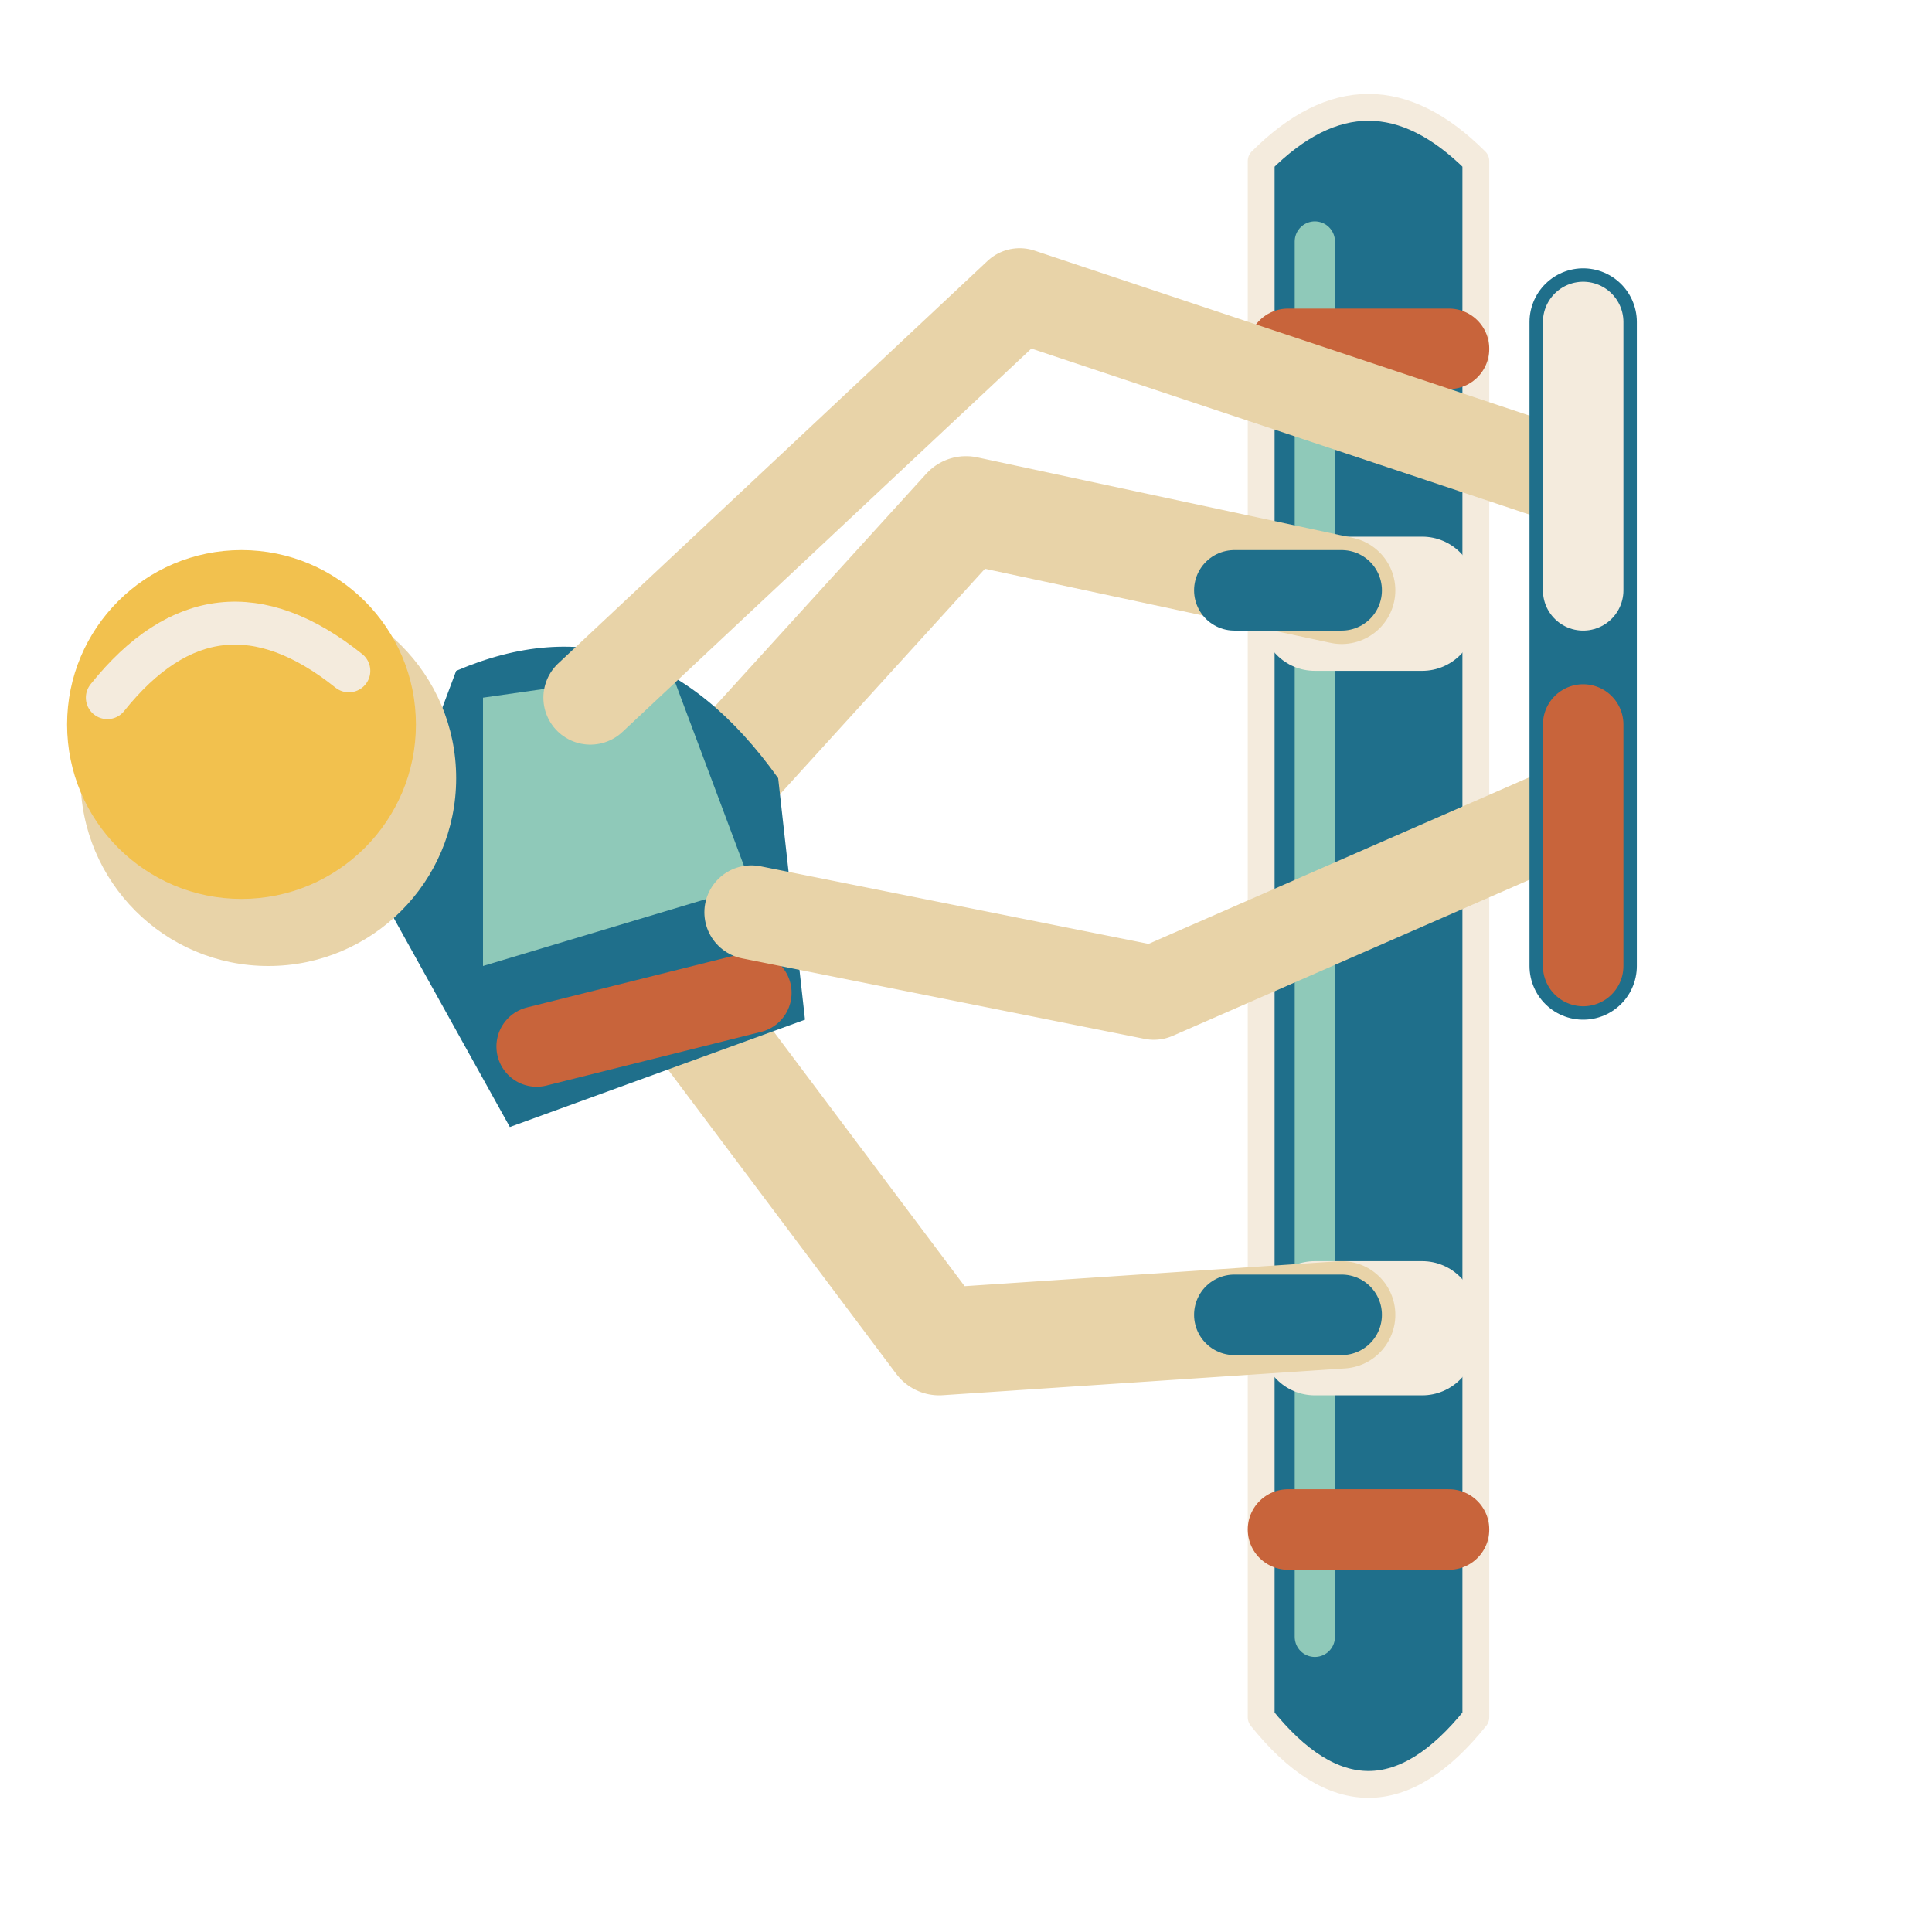
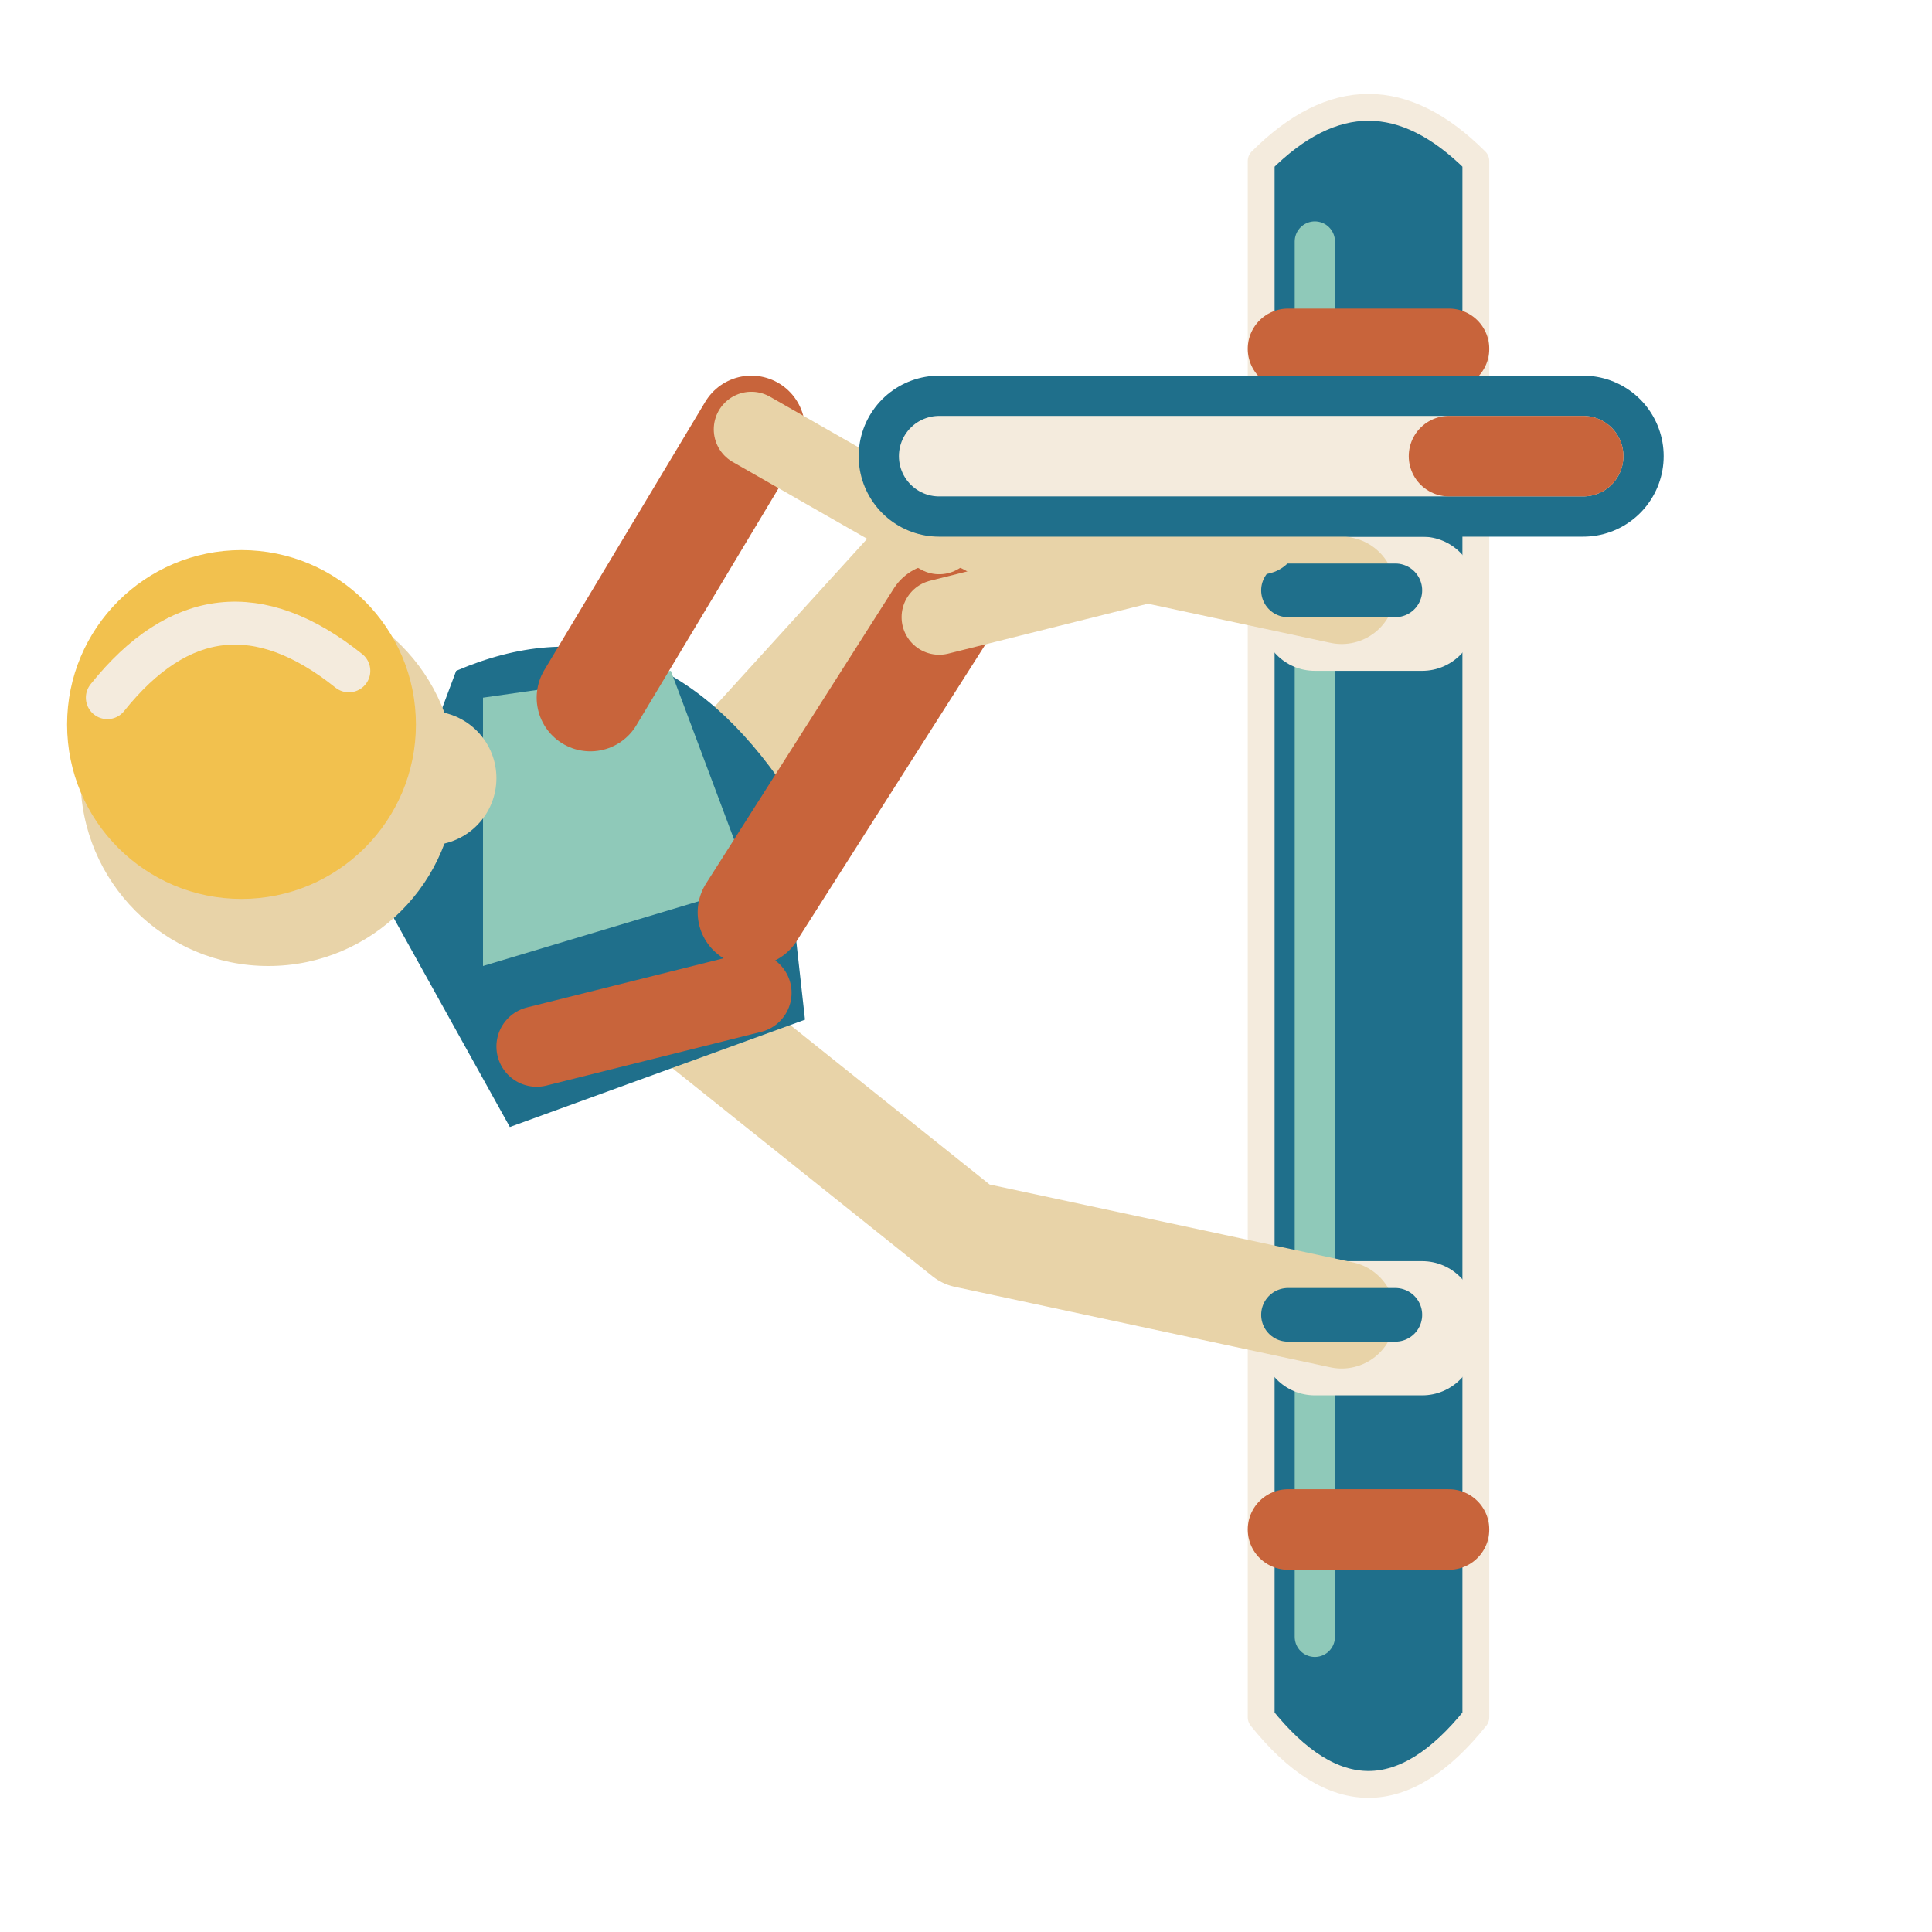
<svg xmlns="http://www.w3.org/2000/svg" width="72" height="72" viewBox="0 0 72 72">
  <g stroke-linecap="round" stroke-linejoin="round">
    <path d="M47 6 Q51 2 55 6 L55 64 Q51 69 47 64Z" fill="#1F6F8B" stroke="#F4EBDD" stroke-width="1" />
    <path d="M49 9 L49 61" fill="none" stroke="#8FC9B9" stroke-width="1.5" />
    <rect x="47" y="20" width="8" height="5" rx="2" fill="#F4EBDD" />
    <rect x="47" y="47" width="8" height="5" rx="2" fill="#F4EBDD" />
    <path d="M48 13 L54 13 M48 57 L54 57" fill="none" stroke="#C8643B" stroke-width="3" />
-     <path d="M50 22 L36 19 L26 30 M50 49 L35 50 L26 38" fill="none" stroke="#E8D3A8" stroke-width="4" />
-     <path d="M50 22 L46 22 M50 49 L46 49" fill="none" stroke="#1F6F8B" stroke-width="3" />
+     <path d="M50 22 L36 19 L26 30 M50 49 L36 46 L26 38" fill="none" stroke="#E8D3A8" stroke-width="4" />
+     <path d="M48 22 L52 22 M48 49 L52 49" fill="none" stroke="#1F6F8B" stroke-width="2" />
    <path d="M17 25 Q24 22 29 29 L30 38 L19 42 L14 33Z" fill="#1F6F8B" />
    <path d="M18 26 L25 25 L28 33 L18 36Z" fill="#8FC9B9" />
    <path d="M20 39 L28 37" fill="none" stroke="#C8643B" stroke-width="3" />
-     <path d="M22 26 L38 11 L59 18 M28 34 L43 37 L59 30" fill="none" stroke="#E8D3A8" stroke-width="3.5" />
-     <path d="M59 12 L59 36" fill="none" stroke="#1F6F8B" stroke-width="4" />
-     <path d="M59 12 L59 22" fill="none" stroke="#F4EBDD" stroke-width="3" />
-     <path d="M59 27 L59 36" fill="none" stroke="#C8643B" stroke-width="3" />
+     <path d="M16 29 L12 29" fill="none" stroke="#E8D3A8" stroke-width="5" />
+     <path d="M22 26 L28 16 M28 34 L35 23" fill="none" stroke="#C8643B" stroke-width="4" />
+     <path d="M28 16 L35 20 M35 23 L47 20" fill="none" stroke="#E8D3A8" stroke-width="2.8" />
+     <path d="M35 17 L59 17" fill="none" stroke="#1F6F8B" stroke-width="6" />
+     <path d="M35 17 L59 17" fill="none" stroke="#F4EBDD" stroke-width="3" />
+     <path d="M54 17 L59 17" fill="none" stroke="#C8643B" stroke-width="3" />
    <ellipse cx="10" cy="29" rx="7" ry="7" fill="#E8D3A8" />
    <ellipse cx="9" cy="27" rx="6.5" ry="6.5" fill="#F2C14E" />
    <path d="M4 26 Q8 21 13 25" fill="none" stroke="#F4EBDD" stroke-width="1.6" />
  </g>
</svg>
